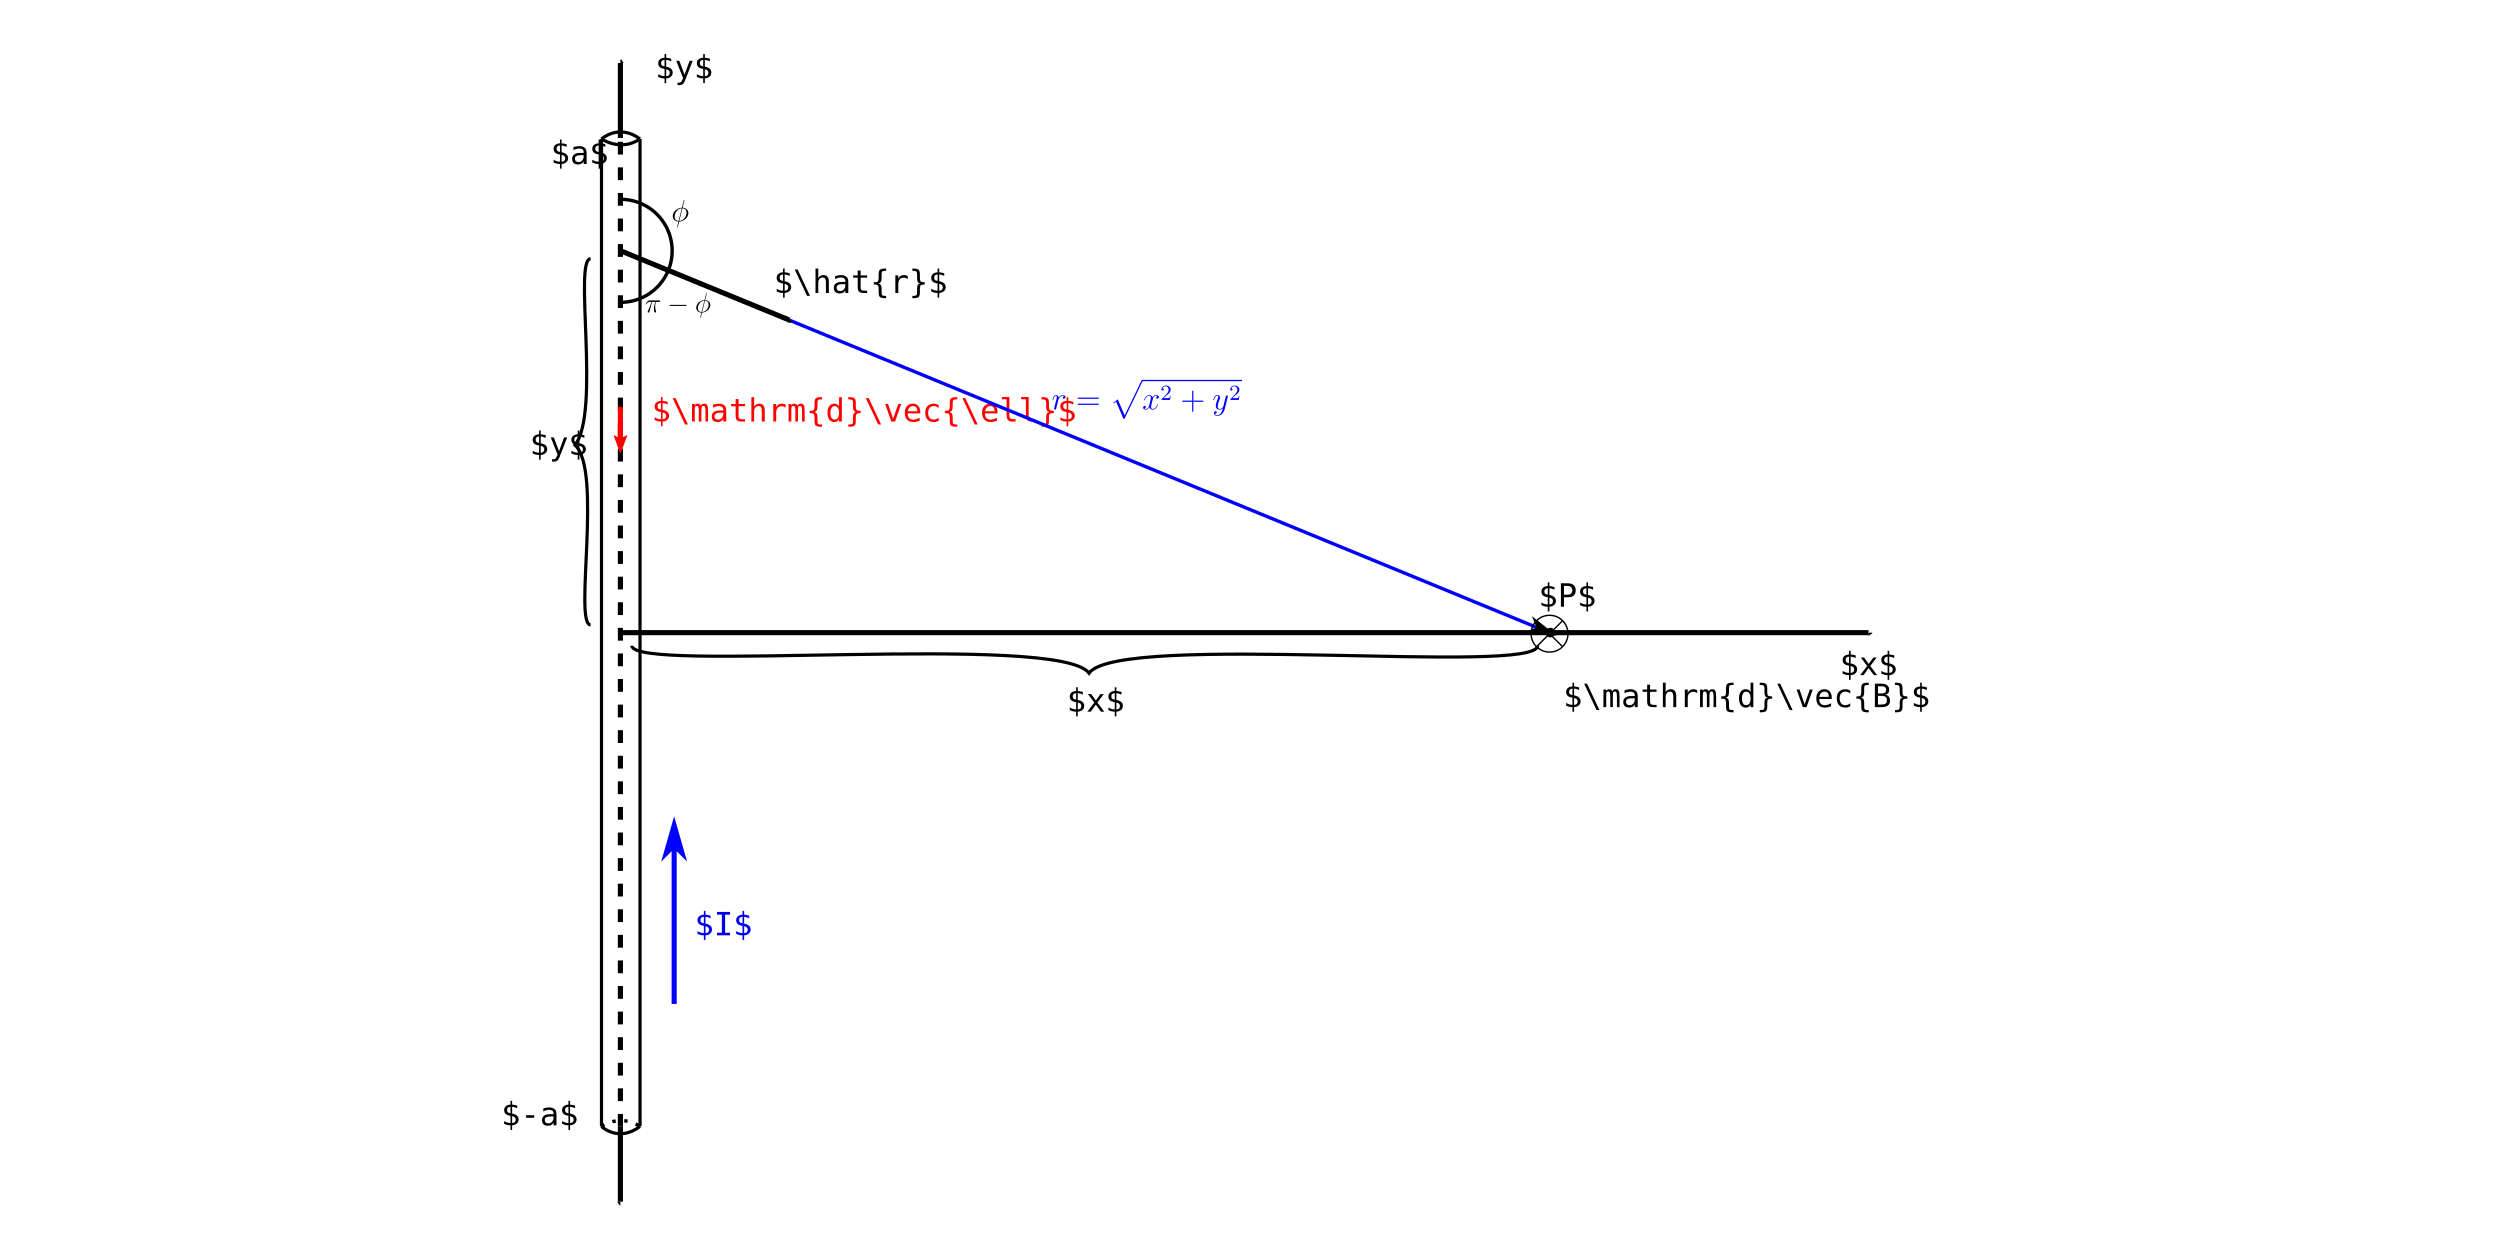
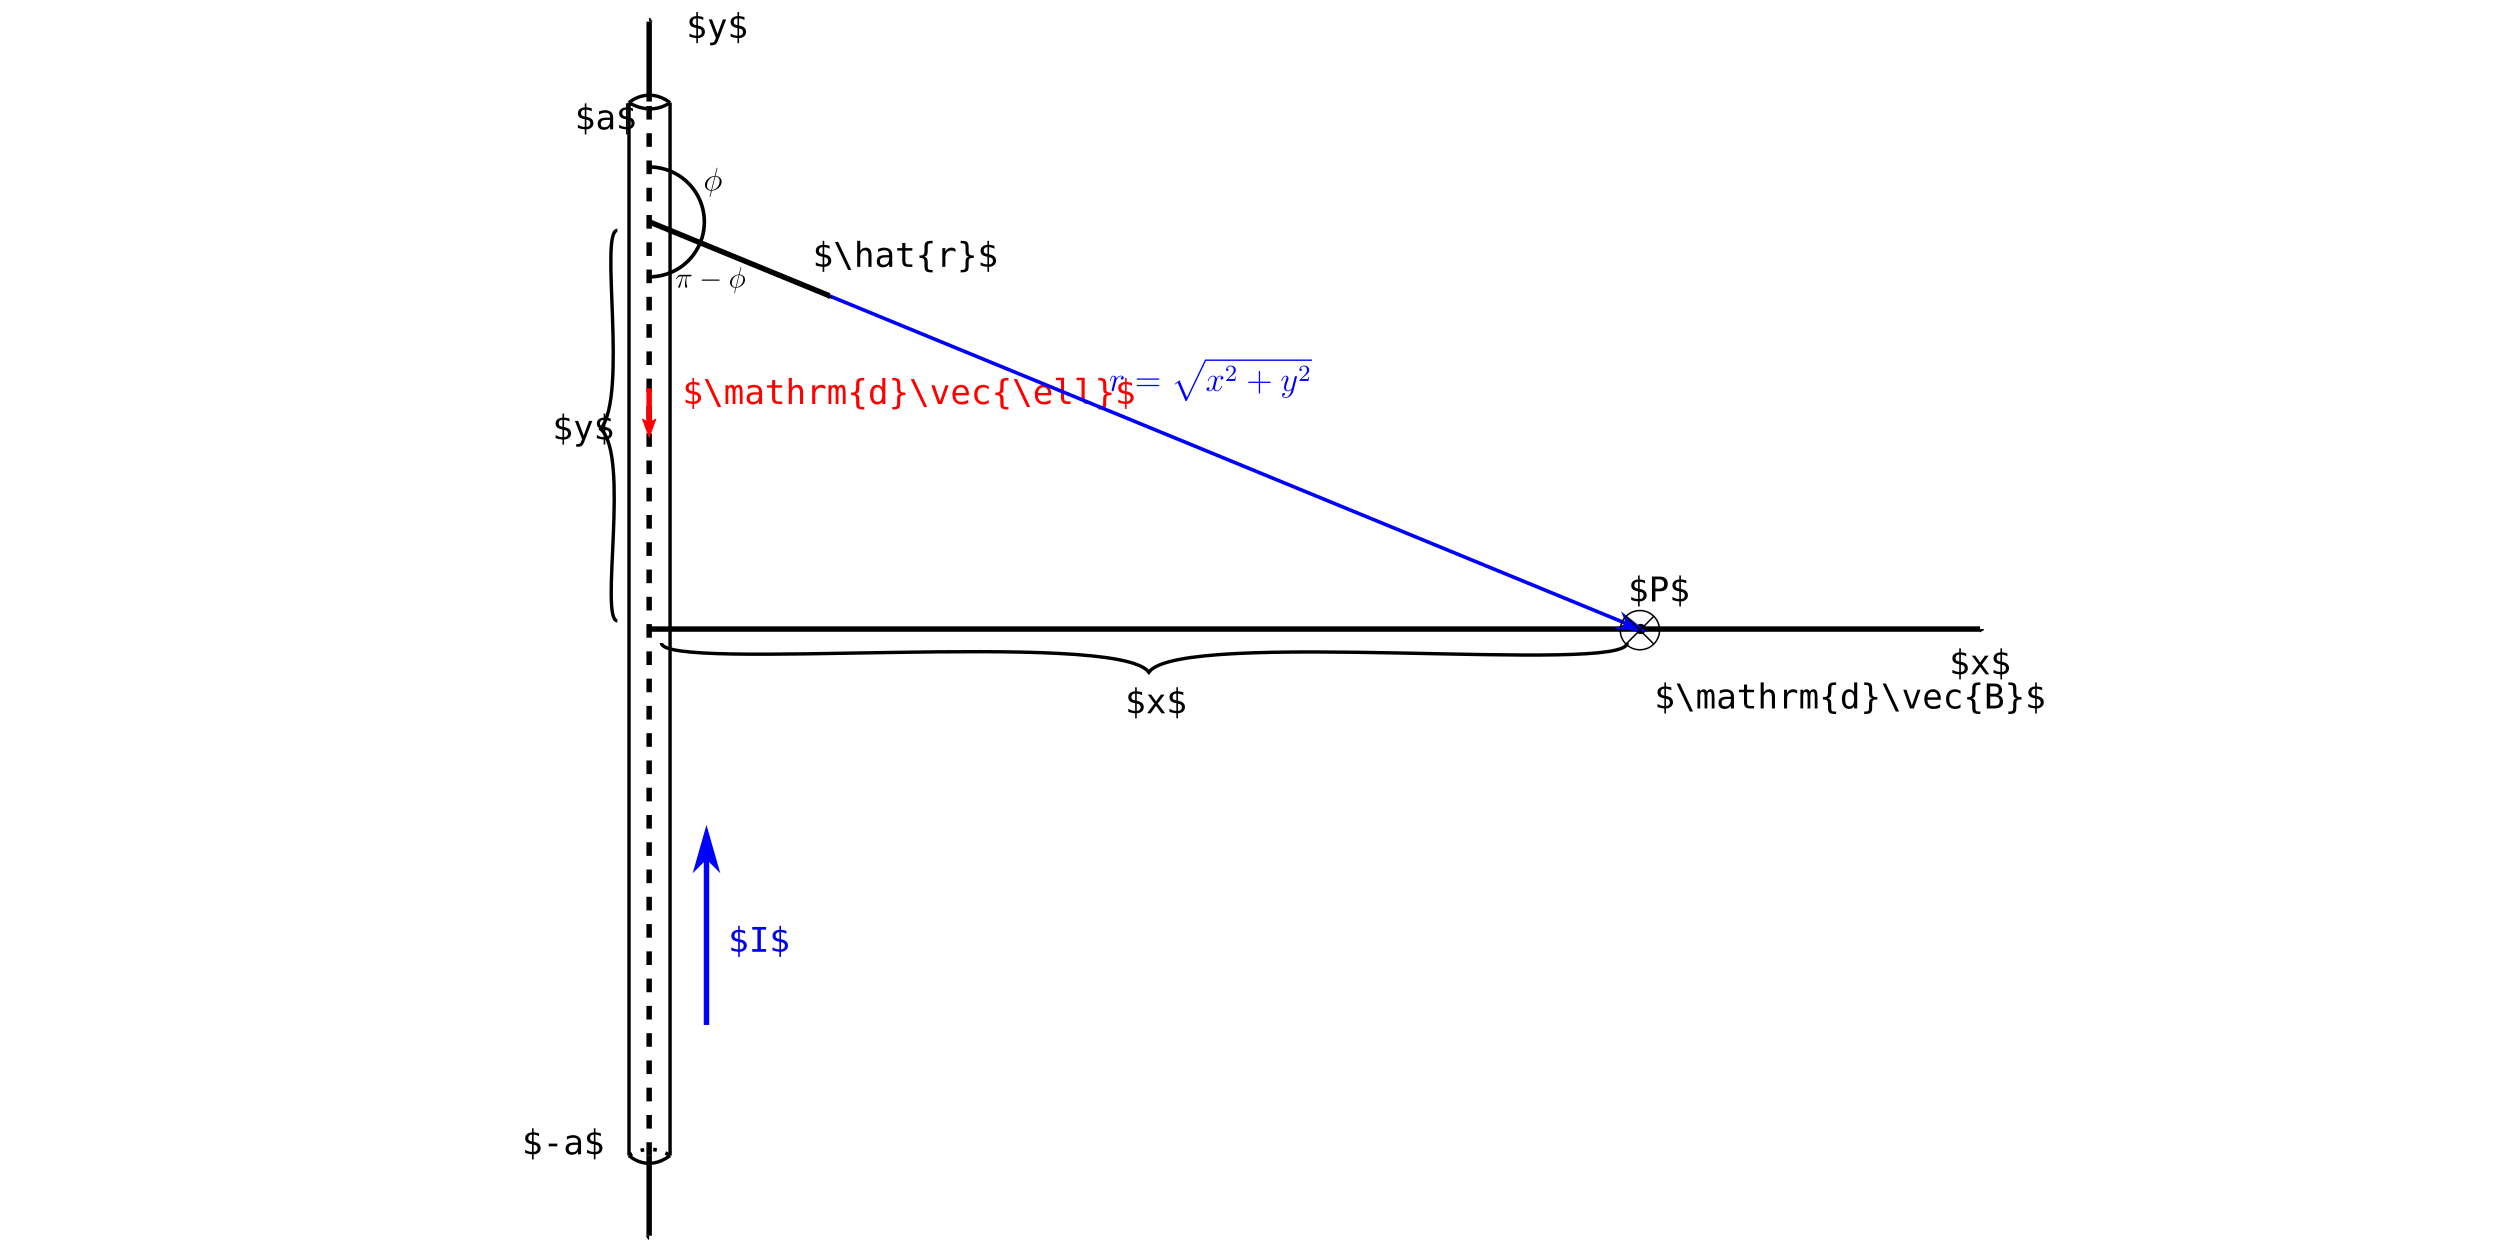
<svg xmlns="http://www.w3.org/2000/svg" xmlns:xlink="http://www.w3.org/1999/xlink" width="240mm" height="120mm" viewBox="0 0 240 120" version="1.1" id="svg8">
  <defs id="defs2">
    <marker style="overflow:visible;" id="Arrow2Send" refX="0.0" refY="0.0" orient="auto">
      <path transform="scale(0.3) rotate(180) translate(-2.3,0)" d="M 8.719,4.034 L -2.207,0.016 L 8.719,-4.002 C 6.973,-1.63 6.983,1.616 8.719,4.034 z " style="fill-rule:evenodd;stroke-width:0.625;stroke-linejoin:round;stroke:#ff0000;stroke-opacity:1;fill:#ff0000;fill-opacity:1" id="path1369" />
    </marker>
    <marker style="overflow:visible;" id="marker1160" refX="0.0" refY="0.0" orient="auto">
      <path transform="scale(0.4) rotate(180) translate(10,0)" style="fill-rule:evenodd;stroke:#000000;stroke-width:1pt;stroke-opacity:1;fill:#000000;fill-opacity:1" d="M 0.0,0.0 L 5.0,-5.0 L -12.5,0.0 L 5.0,5.0 L 0.0,0.0 z " id="path1158" />
    </marker>
    <marker style="overflow:visible;" id="marker1512" refX="0.0" refY="0.0" orient="auto">
      <path transform="scale(0.4) rotate(180) translate(10,0)" style="fill-rule:evenodd;stroke:#0000ff;stroke-width:1pt;stroke-opacity:1;fill:#0000ff;fill-opacity:1" d="M 0.0,0.0 L 5.0,-5.0 L -12.5,0.0 L 5.0,5.0 L 0.0,0.0 z " id="path1510" />
    </marker>
    <marker style="overflow:visible" id="Arrow1Mstart" refX="0.0" refY="0.0" orient="auto">
      <path transform="scale(0.4) translate(10,0)" style="fill-rule:evenodd;stroke:#000000;stroke-width:1pt;stroke-opacity:1;fill:#000000;fill-opacity:1" d="M 0.0,0.0 L 5.0,-5.0 L -12.5,0.0 L 5.0,5.0 L 0.0,0.0 z " id="path857" />
    </marker>
    <marker style="overflow:visible;" id="marker1215" refX="0.0" refY="0.0" orient="auto">
      <path transform="scale(0.4) rotate(180) translate(10,0)" style="fill-rule:evenodd;stroke:#000000;stroke-width:1pt;stroke-opacity:1;fill:#000000;fill-opacity:1" d="M 0.0,0.0 L 5.0,-5.0 L -12.5,0.0 L 5.0,5.0 L 0.0,0.0 z " id="path1213" />
    </marker>
    <marker style="overflow:visible;" id="marker1175" refX="0.0" refY="0.0" orient="auto">
-       <path transform="scale(0.4) rotate(180) translate(10,0)" style="fill-rule:evenodd;stroke:#000000;stroke-width:1pt;stroke-opacity:1;fill:#000000;fill-opacity:1" d="M 0.0,0.0 L 5.0,-5.0 L -12.5,0.0 L 5.0,5.0 L 0.0,0.0 z " id="path1173" />
+       <path transform="scale(0.4) rotate(180) translate(10,0)" style="fill-rule:evenodd;stroke:#0000ff;stroke-width:1pt;stroke-opacity:1;fill:#0000ff;fill-opacity:1" d="M 0.0,0.0 L 5.0,-5.0 L -12.5,0.0 L 5.0,5.0 L 0.0,0.0 z " id="path1173" />
    </marker>
    <marker style="overflow:visible;" id="Arrow1Mend" refX="0.0" refY="0.0" orient="auto">
      <path transform="scale(0.4) rotate(180) translate(10,0)" style="fill-rule:evenodd;stroke:#000000;stroke-width:1pt;stroke-opacity:1;fill:#000000;fill-opacity:1" d="M 0.0,0.0 L 5.0,-5.0 L -12.5,0.0 L 5.0,5.0 L 0.0,0.0 z " id="path860" />
    </marker>
    <marker id="marker-arrow-1.5923999999999998" orient="auto-start-reverse" refY="0" refX="0" markerHeight="1.690" markerWidth="0.911">
      <g transform="scale(1.073399)" id="g1463">
        <path d="M -1.554,2.072 C -1.425,1.295 0,0.13 0.389,0 0,-0.13 -1.425,-1.295 -1.554,-2.072" style="fill:none;stroke:#000000;stroke-width:0.6;stroke-linecap:round;stroke-linejoin:round;stroke-miterlimit:10;stroke-dasharray:none;stroke-opacity:1" id="path1461" />
      </g>
    </marker>
    <marker id="marker-arrow-1.0616" orient="auto-start-reverse" refY="0" refX="0" markerHeight="1.690" markerWidth="0.911">
      <g transform="scale(1.343431)" id="g1529">
        <path d="M -1.554,2.072 C -1.425,1.295 0,0.13 0.389,0 0,-0.13 -1.425,-1.295 -1.554,-2.072" style="fill:none;stroke:#000000;stroke-width:0.6;stroke-linecap:round;stroke-linejoin:round;stroke-miterlimit:10;stroke-dasharray:none;stroke-opacity:1" id="path1527" />
      </g>
    </marker>
    <marker id="marker-arrow-1.0616-6" orient="auto-start-reverse" refY="0" refX="0" markerHeight="1.69" markerWidth="0.911">
      <g transform="scale(1.343431)" id="g1529-7">
        <path d="M -1.554,2.072 C -1.425,1.295 0,0.13 0.389,0 0,-0.13 -1.425,-1.295 -1.554,-2.072" style="fill:none;stroke:#000000;stroke-width:0.6;stroke-linecap:round;stroke-linejoin:round;stroke-miterlimit:10;stroke-dasharray:none;stroke-opacity:1" id="path1527-5" />
      </g>
    </marker>
    <marker id="marker-arrow-1.5923999999999998-5" orient="auto-start-reverse" refY="0" refX="0" markerHeight="1.690" markerWidth="0.911">
      <g transform="scale(1.073399)" id="g1725">
        <path d="M -1.554,2.072 C -1.425,1.295 0,0.13 0.389,0 0,-0.13 -1.425,-1.295 -1.554,-2.072" style="fill:none;stroke:#000000;stroke-width:0.6;stroke-linecap:round;stroke-linejoin:round;stroke-miterlimit:10;stroke-dasharray:none;stroke-opacity:1" id="path1723" />
      </g>
    </marker>
    <marker id="marker-arrow-1.5923999999999998-6" orient="auto-start-reverse" refY="0" refX="0" markerHeight="1.690" markerWidth="0.911">
      <g transform="scale(1.073399)" id="g1806">
        <path d="M -1.554,2.072 C -1.425,1.295 0,0.13 0.389,0 0,-0.13 -1.425,-1.295 -1.554,-2.072" style="fill:none;stroke:#000000;stroke-width:0.6;stroke-linecap:round;stroke-linejoin:round;stroke-miterlimit:10;stroke-dasharray:none;stroke-opacity:1" id="path1804" />
      </g>
    </marker>
    <marker id="marker-arrow-1.5923999999999998-2" orient="auto-start-reverse" refY="0" refX="0" markerHeight="1.690" markerWidth="0.911">
      <g transform="scale(1.073399)" id="g1902">
        <path d="M -1.554,2.072 C -1.425,1.295 0,0.13 0.389,0 0,-0.13 -1.425,-1.295 -1.554,-2.072" style="fill:none;stroke:#000000;stroke-width:0.6;stroke-linecap:round;stroke-linejoin:round;stroke-miterlimit:10;stroke-dasharray:none;stroke-opacity:1" id="path1900" />
      </g>
    </marker>
    <marker id="marker-arrow-1.0616-9" orient="auto-start-reverse" refY="0" refX="0" markerHeight="1.690" markerWidth="0.911">
      <g transform="scale(1.343431)" id="g2125">
        <path d="M -1.554,2.072 C -1.425,1.295 0,0.13 0.389,0 0,-0.13 -1.425,-1.295 -1.554,-2.072" style="fill:none;stroke:#000000;stroke-width:0.6;stroke-linecap:round;stroke-linejoin:round;stroke-miterlimit:10;stroke-dasharray:none;stroke-opacity:1" id="path2123" />
      </g>
    </marker>
    <marker id="marker-arrow-1.5923999999999998-1" orient="auto-start-reverse" refY="0" refX="0" markerHeight="1.690" markerWidth="0.911">
      <g transform="scale(1.073399)" id="g2255">
        <path d="M -1.554,2.072 C -1.425,1.295 0,0.13 0.389,0 0,-0.13 -1.425,-1.295 -1.554,-2.072" style="fill:none;stroke:#000000;stroke-width:0.6;stroke-linecap:round;stroke-linejoin:round;stroke-miterlimit:10;stroke-dasharray:none;stroke-opacity:1" id="path2253" />
      </g>
    </marker>
    <marker id="marker-arrow-1.5923999999999998-27" orient="auto-start-reverse" refY="0" refX="0" markerHeight="1.690" markerWidth="0.911">
      <g transform="scale(1.073399)" id="g2380">
        <path d="M -1.554,2.072 C -1.425,1.295 0,0.13 0.389,0 0,-0.13 -1.425,-1.295 -1.554,-2.072" style="fill:none;stroke:#000000;stroke-width:0.6;stroke-linecap:round;stroke-linejoin:round;stroke-miterlimit:10;stroke-dasharray:none;stroke-opacity:1" id="path2378" />
      </g>
    </marker>
    <marker id="marker-arrow-0.5308" orient="auto-start-reverse" refY="0" refX="0" markerHeight="1.690" markerWidth="0.911">
      <g transform="scale(2.153529)" id="g2524">
        <path d="M -1.554,2.072 C -1.425,1.295 0,0.13 0.389,0 0,-0.13 -1.425,-1.295 -1.554,-2.072" style="fill:none;stroke:#000000;stroke-width:0.6;stroke-linecap:round;stroke-linejoin:round;stroke-miterlimit:10;stroke-dasharray:none;stroke-opacity:1" id="path2522" />
      </g>
    </marker>
    <marker id="marker-arrow-1.5923999999999998-0" orient="auto-start-reverse" refY="0" refX="0" markerHeight="1.690" markerWidth="0.911">
      <g transform="scale(1.073399)" id="g2653">
        <path d="M -1.554,2.072 C -1.425,1.295 0,0.13 0.389,0 0,-0.13 -1.425,-1.295 -1.554,-2.072" style="fill:none;stroke:#000000;stroke-width:0.6;stroke-linecap:round;stroke-linejoin:round;stroke-miterlimit:10;stroke-dasharray:none;stroke-opacity:1" id="path2651" />
      </g>
    </marker>
    <marker id="marker-arrow-1.0616-93" orient="auto-start-reverse" refY="0" refX="0" markerHeight="1.690" markerWidth="0.911">
      <g transform="scale(1.343431)" id="g2791">
        <path d="M -1.554,2.072 C -1.425,1.295 0,0.13 0.389,0 0,-0.13 -1.425,-1.295 -1.554,-2.072" style="fill:none;stroke:#000000;stroke-width:0.6;stroke-linecap:round;stroke-linejoin:round;stroke-miterlimit:10;stroke-dasharray:none;stroke-opacity:1" id="path2789" />
      </g>
    </marker>
    <marker id="marker-arrow-1.0616-60" orient="auto-start-reverse" refY="0" refX="0" markerHeight="1.69" markerWidth="0.911">
      <g transform="scale(1.343431)" id="g1529-6">
        <path d="M -1.554,2.072 C -1.425,1.295 0,0.13 0.389,0 0,-0.13 -1.425,-1.295 -1.554,-2.072" style="fill:none;stroke:#000000;stroke-width:0.6;stroke-linecap:round;stroke-linejoin:round;stroke-miterlimit:10;stroke-dasharray:none;stroke-opacity:1" id="path1527-2" />
      </g>
    </marker>
    <g id="g1067">
      <symbol overflow="visible" id="glyph0-0">
        <path style="stroke:none;" d="" id="path1052" />
      </symbol>
      <symbol overflow="visible" id="glyph0-1">
        <path style="stroke:none;" d="M 3.094 -4.5 L 4.453 -4.5 C 4.125 -3.172 3.922 -2.297 3.922 -1.344 C 3.922 -1.172 3.922 0.125 4.406 0.125 C 4.656 0.125 4.875 -0.109 4.875 -0.312 C 4.875 -0.375 4.875 -0.391 4.797 -0.578 C 4.469 -1.406 4.469 -2.422 4.469 -2.516 C 4.469 -2.578 4.469 -3.438 4.719 -4.5 L 6.062 -4.5 C 6.219 -4.5 6.609 -4.5 6.609 -4.891 C 6.609 -5.156 6.391 -5.156 6.172 -5.156 L 2.234 -5.156 C 1.953 -5.156 1.547 -5.156 1 -4.562 C 0.688 -4.219 0.312 -3.578 0.312 -3.516 C 0.312 -3.438 0.375 -3.422 0.438 -3.422 C 0.531 -3.422 0.531 -3.453 0.594 -3.531 C 1.219 -4.5 1.844 -4.5 2.141 -4.5 L 2.828 -4.5 C 2.562 -3.609 2.266 -2.562 1.281 -0.484 C 1.188 -0.281 1.188 -0.266 1.188 -0.188 C 1.188 0.062 1.406 0.125 1.5 0.125 C 1.859 0.125 1.953 -0.188 2.094 -0.688 C 2.281 -1.297 2.281 -1.328 2.406 -1.812 Z M 3.094 -4.5 " id="path1055" />
      </symbol>
      <symbol overflow="visible" id="glyph0-2">
        <path style="stroke:none;" d="M 5.141 -8.188 C 5.141 -8.297 5.062 -8.297 5.016 -8.297 C 4.906 -8.297 4.906 -8.266 4.859 -8.062 L 4.203 -5.5 C 4.172 -5.344 4.156 -5.328 4.141 -5.312 C 4.141 -5.297 4.047 -5.281 4.031 -5.281 C 2.062 -5.109 0.562 -3.5 0.562 -2.016 C 0.562 -0.719 1.547 0.078 2.797 0.141 C 2.703 0.516 2.625 0.891 2.516 1.266 C 2.359 1.906 2.266 2.297 2.266 2.344 C 2.266 2.359 2.266 2.438 2.375 2.438 C 2.422 2.438 2.469 2.438 2.484 2.391 C 2.516 2.359 2.578 2.078 2.625 1.922 L 3.078 0.141 C 5.109 0.031 6.672 -1.641 6.672 -3.141 C 6.672 -4.344 5.766 -5.219 4.438 -5.297 Z M 4.359 -5.062 C 5.156 -5.016 5.938 -4.562 5.938 -3.391 C 5.938 -2.047 5 -0.25 3.125 -0.109 Z M 2.859 -0.094 C 2.266 -0.125 1.297 -0.438 1.297 -1.75 C 1.297 -3.266 2.375 -4.938 4.094 -5.047 Z M 2.859 -0.094 " id="path1058" />
      </symbol>
      <symbol overflow="visible" id="glyph1-0">
        <path style="stroke:none;" d="" id="path1061" />
      </symbol>
      <symbol overflow="visible" id="glyph1-1">
        <path style="stroke:none;" d="M 7.875 -2.75 C 8.078 -2.75 8.297 -2.75 8.297 -2.984 C 8.297 -3.234 8.078 -3.234 7.875 -3.234 L 1.406 -3.234 C 1.203 -3.234 0.984 -3.234 0.984 -2.984 C 0.984 -2.75 1.203 -2.75 1.406 -2.75 Z M 7.875 -2.75 " id="path1064" />
      </symbol>
    </g>
    <g id="g1120">
      <symbol overflow="visible" id="glyph0-0-3">
        <path style="stroke:none;" d="" id="path1114" />
      </symbol>
      <symbol overflow="visible" id="glyph0-1-6">
        <path style="stroke:none;" d="M 5.141 -8.188 C 5.141 -8.297 5.062 -8.297 5.016 -8.297 C 4.906 -8.297 4.906 -8.266 4.859 -8.062 L 4.203 -5.5 C 4.172 -5.344 4.156 -5.328 4.141 -5.312 C 4.141 -5.297 4.047 -5.281 4.031 -5.281 C 2.062 -5.109 0.562 -3.5 0.562 -2.016 C 0.562 -0.719 1.547 0.078 2.797 0.141 C 2.703 0.516 2.625 0.891 2.516 1.266 C 2.359 1.906 2.266 2.297 2.266 2.344 C 2.266 2.359 2.266 2.438 2.375 2.438 C 2.422 2.438 2.469 2.438 2.484 2.391 C 2.516 2.359 2.578 2.078 2.625 1.922 L 3.078 0.141 C 5.109 0.031 6.672 -1.641 6.672 -3.141 C 6.672 -4.344 5.766 -5.219 4.438 -5.297 Z M 4.359 -5.062 C 5.156 -5.016 5.938 -4.562 5.938 -3.391 C 5.938 -2.047 5 -0.25 3.125 -0.109 Z M 2.859 -0.094 C 2.266 -0.125 1.297 -0.438 1.297 -1.75 C 1.297 -3.266 2.375 -4.938 4.094 -5.047 Z M 2.859 -0.094 " id="path1117" />
      </symbol>
    </g>
    <g id="g1234">
      <symbol overflow="visible" id="glyph0-0-7">
        <path style="stroke:none;" d="" id="path1201" />
      </symbol>
      <symbol overflow="visible" id="glyph0-1-5">
        <path style="stroke:none;" d="M 4.656 -4.891 C 4.281 -4.812 4.094 -4.547 4.094 -4.297 C 4.094 -4 4.312 -3.906 4.484 -3.906 C 4.812 -3.906 5.094 -4.203 5.094 -4.547 C 5.094 -4.938 4.719 -5.266 4.125 -5.266 C 3.641 -5.266 3.094 -5.062 2.594 -4.328 C 2.516 -4.953 2.031 -5.266 1.547 -5.266 C 1.094 -5.266 0.844 -4.906 0.703 -4.656 C 0.5 -4.219 0.328 -3.5 0.328 -3.438 C 0.328 -3.391 0.375 -3.328 0.453 -3.328 C 0.547 -3.328 0.562 -3.344 0.641 -3.625 C 0.812 -4.344 1.047 -5.031 1.516 -5.031 C 1.812 -5.031 1.891 -4.828 1.891 -4.484 C 1.891 -4.219 1.766 -3.75 1.688 -3.375 L 1.344 -2.094 C 1.297 -1.859 1.172 -1.328 1.109 -1.109 C 1.031 -0.797 0.891 -0.234 0.891 -0.172 C 0.891 -0.016 1.031 0.125 1.203 0.125 C 1.344 0.125 1.562 0.031 1.641 -0.203 C 1.672 -0.297 2.109 -2.109 2.188 -2.375 C 2.25 -2.641 2.312 -2.891 2.375 -3.156 C 2.422 -3.328 2.469 -3.516 2.516 -3.672 C 2.547 -3.781 2.875 -4.359 3.172 -4.625 C 3.312 -4.75 3.625 -5.031 4.109 -5.031 C 4.297 -5.031 4.5 -5 4.656 -4.891 Z M 4.656 -4.891 " id="path1204" />
      </symbol>
      <symbol overflow="visible" id="glyph0-2-3">
        <path style="stroke:none;" d="M 5.672 -4.875 C 5.281 -4.812 5.141 -4.516 5.141 -4.297 C 5.141 -4 5.359 -3.906 5.531 -3.906 C 5.891 -3.906 6.141 -4.219 6.141 -4.547 C 6.141 -5.047 5.562 -5.266 5.062 -5.266 C 4.344 -5.266 3.938 -4.547 3.828 -4.328 C 3.547 -5.219 2.812 -5.266 2.594 -5.266 C 1.375 -5.266 0.734 -3.703 0.734 -3.438 C 0.734 -3.391 0.781 -3.328 0.859 -3.328 C 0.953 -3.328 0.984 -3.406 1 -3.453 C 1.406 -4.781 2.219 -5.031 2.562 -5.031 C 3.094 -5.031 3.203 -4.531 3.203 -4.25 C 3.203 -3.984 3.125 -3.703 2.984 -3.125 L 2.578 -1.5 C 2.406 -0.781 2.062 -0.125 1.422 -0.125 C 1.359 -0.125 1.062 -0.125 0.812 -0.281 C 1.25 -0.359 1.344 -0.719 1.344 -0.859 C 1.344 -1.094 1.156 -1.25 0.938 -1.25 C 0.641 -1.25 0.328 -0.984 0.328 -0.609 C 0.328 -0.109 0.891 0.125 1.406 0.125 C 1.984 0.125 2.391 -0.328 2.641 -0.828 C 2.828 -0.125 3.438 0.125 3.875 0.125 C 5.094 0.125 5.734 -1.453 5.734 -1.703 C 5.734 -1.766 5.688 -1.812 5.625 -1.812 C 5.516 -1.812 5.5 -1.75 5.469 -1.656 C 5.141 -0.609 4.453 -0.125 3.906 -0.125 C 3.484 -0.125 3.266 -0.438 3.266 -0.922 C 3.266 -1.188 3.312 -1.375 3.5 -2.156 L 3.922 -3.797 C 4.094 -4.5 4.5 -5.031 5.062 -5.031 C 5.078 -5.031 5.422 -5.031 5.672 -4.875 Z M 5.672 -4.875 " id="path1207" />
      </symbol>
      <symbol overflow="visible" id="glyph0-3">
        <path style="stroke:none;" d="M 3.141 1.344 C 2.828 1.797 2.359 2.203 1.766 2.203 C 1.625 2.203 1.047 2.172 0.875 1.625 C 0.906 1.641 0.969 1.641 0.984 1.641 C 1.344 1.641 1.594 1.328 1.594 1.047 C 1.594 0.781 1.359 0.688 1.188 0.688 C 0.984 0.688 0.578 0.828 0.578 1.406 C 0.578 2.016 1.094 2.438 1.766 2.438 C 2.969 2.438 4.172 1.344 4.5 0.016 L 5.672 -4.656 C 5.688 -4.703 5.719 -4.781 5.719 -4.859 C 5.719 -5.031 5.562 -5.156 5.391 -5.156 C 5.281 -5.156 5.031 -5.109 4.938 -4.75 L 4.047 -1.234 C 4 -1.016 4 -0.984 3.891 -0.859 C 3.656 -0.531 3.266 -0.125 2.688 -0.125 C 2.016 -0.125 1.953 -0.781 1.953 -1.094 C 1.953 -1.781 2.281 -2.703 2.609 -3.562 C 2.734 -3.906 2.812 -4.078 2.812 -4.312 C 2.812 -4.812 2.453 -5.266 1.859 -5.266 C 0.766 -5.266 0.328 -3.531 0.328 -3.438 C 0.328 -3.391 0.375 -3.328 0.453 -3.328 C 0.562 -3.328 0.578 -3.375 0.625 -3.547 C 0.906 -4.547 1.359 -5.031 1.828 -5.031 C 1.938 -5.031 2.141 -5.031 2.141 -4.641 C 2.141 -4.328 2.016 -3.984 1.828 -3.531 C 1.25 -1.953 1.25 -1.562 1.25 -1.281 C 1.25 -0.141 2.062 0.125 2.656 0.125 C 3 0.125 3.438 0.016 3.844 -0.438 L 3.859 -0.422 C 3.688 0.281 3.562 0.75 3.141 1.344 Z M 3.141 1.344 " id="path1210" />
      </symbol>
      <symbol overflow="visible" id="glyph1-0-5">
        <path style="stroke:none;" d="" id="path1213-6" />
      </symbol>
      <symbol overflow="visible" id="glyph1-1-2">
        <path style="stroke:none;" d="M 8.062 -3.875 C 8.234 -3.875 8.453 -3.875 8.453 -4.094 C 8.453 -4.312 8.25 -4.312 8.062 -4.312 L 1.031 -4.312 C 0.859 -4.312 0.641 -4.312 0.641 -4.094 C 0.641 -3.875 0.844 -3.875 1.031 -3.875 Z M 8.062 -1.656 C 8.234 -1.656 8.453 -1.656 8.453 -1.859 C 8.453 -2.094 8.25 -2.094 8.062 -2.094 L 1.031 -2.094 C 0.859 -2.094 0.641 -2.094 0.641 -1.875 C 0.641 -1.656 0.844 -1.656 1.031 -1.656 Z M 8.062 -1.656 " id="path1216" />
      </symbol>
      <symbol overflow="visible" id="glyph1-2">
        <path style="stroke:none;" d="M 4.766 -2.766 L 8.062 -2.766 C 8.234 -2.766 8.453 -2.766 8.453 -2.969 C 8.453 -3.203 8.25 -3.203 8.062 -3.203 L 4.766 -3.203 L 4.766 -6.5 C 4.766 -6.672 4.766 -6.891 4.547 -6.891 C 4.328 -6.891 4.328 -6.688 4.328 -6.5 L 4.328 -3.203 L 1.031 -3.203 C 0.859 -3.203 0.641 -3.203 0.641 -2.984 C 0.641 -2.766 0.844 -2.766 1.031 -2.766 L 4.328 -2.766 L 4.328 0.531 C 4.328 0.703 4.328 0.922 4.547 0.922 C 4.766 0.922 4.766 0.719 4.766 0.531 Z M 4.766 -2.766 " id="path1219" />
      </symbol>
      <symbol overflow="visible" id="glyph2-0">
        <path style="stroke:none;" d="" id="path1222" />
      </symbol>
      <symbol overflow="visible" id="glyph2-1">
        <path style="stroke:none;" d="M 5.062 13.859 C 5.438 13.859 5.453 13.859 5.562 13.625 L 12.109 -0.031 C 12.188 -0.172 12.188 -0.203 12.188 -0.234 C 12.188 -0.375 12.094 -0.484 11.953 -0.484 C 11.797 -0.484 11.75 -0.375 11.688 -0.234 L 5.516 12.625 L 2.969 6.688 L 1.312 7.969 L 1.5 8.156 L 2.344 7.516 Z M 5.062 13.859 " id="path1225" />
      </symbol>
      <symbol overflow="visible" id="glyph3-0">
        <path style="stroke:none;" d="" id="path1228" />
      </symbol>
      <symbol overflow="visible" id="glyph3-1">
        <path style="stroke:none;" d="M 2.25 -1.625 C 2.375 -1.75 2.703 -2.016 2.844 -2.125 C 3.328 -2.578 3.797 -3.016 3.797 -3.734 C 3.797 -4.688 3 -5.297 2.016 -5.297 C 1.047 -5.297 0.422 -4.578 0.422 -3.859 C 0.422 -3.469 0.734 -3.422 0.844 -3.422 C 1.016 -3.422 1.266 -3.531 1.266 -3.844 C 1.266 -4.25 0.859 -4.25 0.766 -4.25 C 1 -4.844 1.531 -5.031 1.922 -5.031 C 2.656 -5.031 3.047 -4.406 3.047 -3.734 C 3.047 -2.906 2.469 -2.297 1.516 -1.344 L 0.516 -0.297 C 0.422 -0.219 0.422 -0.203 0.422 0 L 3.562 0 L 3.797 -1.422 L 3.547 -1.422 C 3.531 -1.266 3.469 -0.875 3.375 -0.719 C 3.328 -0.656 2.719 -0.656 2.594 -0.656 L 1.172 -0.656 Z M 2.25 -1.625 " id="path1231" />
      </symbol>
    </g>
    <marker id="marker-arrow-1.5923999999999998-9" orient="auto-start-reverse" refY="0" refX="0" markerHeight="1.690" markerWidth="0.911">
      <g transform="scale(1.073399)" id="g1341">
        <path d="M -1.554,2.072 C -1.425,1.295 0,0.13 0.389,0 0,-0.13 -1.425,-1.295 -1.554,-2.072" style="fill:none;stroke:#000000;stroke-width:0.6;stroke-linecap:round;stroke-linejoin:round;stroke-miterlimit:10;stroke-dasharray:none;stroke-opacity:1" id="path1339" />
      </g>
    </marker>
    <g id="g1730">
      <symbol overflow="visible" id="glyph0-0-1">
        <path style="stroke:none;" d="" id="path1724" />
      </symbol>
      <symbol overflow="visible" id="glyph0-1-2">
        <path style="stroke:none;" d="M 8.625 -2.984 C 8.625 -5.188 6.844 -6.969 4.656 -6.969 C 2.422 -6.969 0.656 -5.156 0.656 -2.984 C 0.656 -0.781 2.453 0.984 4.641 0.984 C 6.859 0.984 8.625 -0.812 8.625 -2.984 Z M 2.266 -5.562 C 2.25 -5.578 2.156 -5.672 2.156 -5.688 C 2.156 -5.734 3.125 -6.672 4.641 -6.672 C 5.062 -6.672 6.156 -6.609 7.141 -5.688 L 4.656 -3.188 Z M 1.922 -0.484 C 1.188 -1.297 0.953 -2.219 0.953 -2.984 C 0.953 -3.906 1.297 -4.781 1.922 -5.484 L 4.422 -2.984 Z M 7.344 -5.484 C 7.922 -4.875 8.328 -3.969 8.328 -2.984 C 8.328 -2.062 7.984 -1.188 7.359 -0.484 L 4.859 -2.984 Z M 7.016 -0.422 C 7.047 -0.391 7.125 -0.312 7.125 -0.281 C 7.125 -0.234 6.156 0.688 4.656 0.688 C 4.234 0.688 3.125 0.641 2.156 -0.281 L 4.641 -2.781 Z M 7.016 -0.422 " id="path1727" />
      </symbol>
    </g>
  </defs>
  <g id="layer1" transform="translate(0,-177)">
-     <path style="fill:none;fill-opacity:1;stroke:#000000;stroke-width:0.491;stroke-linecap:butt;stroke-linejoin:miter;stroke-miterlimit:4;stroke-dasharray:none;stroke-opacity:1;marker-start:none;marker-end:url(#marker-arrow-1.5923999999999998)" d="M 59.694,237.735 H 179.379" id="path18" />
-     <text style="font-size:3.08px;font-family:monospace;-inkscape-font-specification:'monospace, Normal';fill:#000000;fill-opacity:1;stroke:none;stroke-width:0.308" xml:space="preserve" id="text1329" y="285.028" x="48.119">
-       <tspan id="tspan1327" x="48.119" y="285.028" style="stroke-width:0.308">$-a$</tspan>
-     </text>
-     <path style="fill:none;stroke:#000000;stroke-width:0.308px;stroke-linecap:butt;stroke-linejoin:miter;stroke-opacity:1" d="m 57.744,190.341 v 94.796" id="path1345" />
-     <path style="fill:none;stroke:#000000;stroke-width:0.308px;stroke-linecap:butt;stroke-linejoin:miter;stroke-opacity:1" d="m 61.441,190.341 v 94.796" id="path1345-3" />
-     <path style="fill:none;stroke:#000000;stroke-width:0.308px;stroke-linecap:butt;stroke-linejoin:miter;stroke-opacity:1" d="m 57.744,285.137 c 0,0 1.609,1.577 3.697,0" id="path1391" />
-     <path style="fill:none;fill-opacity:1;stroke:#000000;stroke-width:0.327;stroke-linecap:butt;stroke-linejoin:miter;stroke-dasharray:0.327, 0.818;stroke-opacity:1;marker-start:none;marker-end:none" d="m 57.744,285.137 c 0,0 1.745,-1.267 3.697,0" id="path1393" />
-     <path style="fill:none;stroke:#000000;stroke-width:0.308px;stroke-linecap:butt;stroke-linejoin:miter;stroke-opacity:1" d="m 57.744,190.341 c 0,0 1.842,1.256 3.697,0" id="path1411" />
-     <path style="fill:none;stroke:#000000;stroke-width:0.308px;stroke-linecap:butt;stroke-linejoin:miter;stroke-opacity:1" d="m 57.744,190.341 c 0,0 1.671,-1.515 3.697,0" id="path1415" />
-     <path style="fill:none;fill-opacity:1;stroke:#000000;stroke-width:0.491;stroke-linecap:butt;stroke-linejoin:miter;stroke-dasharray:1.228,1.228;stroke-opacity:1;marker-start:none;marker-end:none;stroke-miterlimit:4;stroke-dashoffset:0" d="M 59.558,285.166 V 190.244" id="path1515" />
-     <path style="fill:none;fill-opacity:1;stroke:#000000;stroke-width:0.491;stroke-linecap:butt;stroke-linejoin:miter;stroke-dasharray:none;stroke-opacity:1;marker-start:none;marker-end:url(#marker-arrow-1.5923999999999998)" d="m 59.558,190.244 v -7.193" id="path1525" />
-     <path style="fill:none;fill-opacity:1;stroke:#000000;stroke-width:0.491;stroke-linecap:butt;stroke-linejoin:miter;stroke-dasharray:none;stroke-opacity:1;marker-start:none;marker-end:url(#marker-arrow-1.5923999999999998)" d="m 59.558,285.166 v 7.193" id="path1525-3" />
-     <text style="font-size:3.08px;font-family:monospace;-inkscape-font-specification:'monospace, Normal';fill:#000000;fill-opacity:1;stroke:none;stroke-width:0.308" xml:space="preserve" id="text1697" y="241.813" x="176.614">
-       <tspan id="tspan1695" x="176.614" y="241.813" style="stroke-width:0.308">$x$</tspan>
-     </text>
-     <text style="font-size:3.08px;font-family:monospace;-inkscape-font-specification:'monospace, Normal';fill:#000000;fill-opacity:1;stroke:none;stroke-width:0.308" xml:space="preserve" id="text2001" y="184.528" x="62.908">
-       <tspan id="tspan1999" x="62.908" y="184.528" style="stroke-width:0.308">$y$</tspan>
-     </text>
-     <text style="font-size:3.08px;font-family:monospace;-inkscape-font-specification:'monospace, Normal';fill:#000000;fill-opacity:1;stroke:none;stroke-width:0.308" xml:space="preserve" id="text2093" y="192.743" x="52.868">
-       <tspan id="tspan2091" x="52.868" y="192.743" style="stroke-width:0.308">$a$</tspan>
-     </text>
-     <text style="font-size:3.08px;font-family:monospace;-inkscape-font-specification:'monospace, Normal';fill:#ff0000;fill-opacity:1;stroke:none;stroke-width:0.308" xml:space="preserve" id="text2107" y="217.469" x="62.563">
-       <tspan id="tspan2105" x="62.563" y="217.469" style="fill:#ff0000;fill-opacity:1;stroke-width:0.308">$\mathrm{d}\vec{\ell}$</tspan>
-     </text>
-     <circle id="path2119" style="fill:#000000;stroke:none;stroke-width:0.308" cx="148.832" cy="237.73" r="0.462" />
-     <path style="fill:none;fill-opacity:1;stroke:#0000ff;stroke-width:0.327;stroke-linecap:butt;stroke-linejoin:miter;stroke-miterlimit:4;stroke-dasharray:none;stroke-opacity:1;marker-start:none;marker-end:url(#marker1175)" d="m 59.583,201.079 89.252,36.693" id="path2121" />
-     <path style="fill:none;fill-opacity:1;stroke:#000000;stroke-width:0.491;stroke-linecap:butt;stroke-linejoin:miter;stroke-dasharray:none;stroke-opacity:1;marker-start:none;marker-end:url(#marker-arrow-1.5923999999999998)" d="m 59.583,201.079 16.183,6.642" id="path2251" />
-     <text style="font-size:3.08px;font-family:monospace;-inkscape-font-specification:'monospace, Normal';fill:#000000;fill-opacity:1;stroke:none;stroke-width:0.308" xml:space="preserve" id="text2500" y="205.124" x="74.283">
-       <tspan id="tspan2498" x="74.283" y="205.124" style="stroke-width:0.308">$\hat{r}$</tspan>
-     </text>
-     <path style="fill:none;fill-opacity:1;stroke:#000000;stroke-width:0.327;stroke-linejoin:round;stroke-miterlimit:4;stroke-dasharray:none;stroke-opacity:1;marker-start:none;marker-end:url(#marker-arrow-1.0616)" id="path2512" d="m 59.575,196.135 a 4.945,4.945 0 0 1 4.057,2.107 4.945,4.945 0 0 1 0.596,4.533" />
-     <path style="fill:none;fill-opacity:1;stroke:#000000;stroke-width:0.327;stroke-linejoin:round;stroke-miterlimit:4;stroke-dasharray:none;stroke-opacity:1;marker-start:url(#marker-arrow-1.0616-6)" id="path2512-6" d="m 64.103,203.084 a 4.945,4.945 0 0 1 -4.426,2.94" />
-     <g style="fill:#000000;fill-opacity:1" id="g1073" transform="matrix(0.2215807,0,0,0.2215807,59.2599,202.4931)">
+     <path style="fill:none;fill-opacity:1;stroke:#000000;stroke-width:0.523;stroke-linecap:butt;stroke-linejoin:miter;stroke-miterlimit:4;stroke-dasharray:none;stroke-opacity:1;marker-start:none;marker-end:url(#marker-arrow-1.5923999999999998)" d="M 62.464,237.39 H 190.081" id="path18" />
+     <text style="font-size:3.285px;font-family:monospace;-inkscape-font-specification:'monospace, Normal';fill:#000000;fill-opacity:1;stroke:none;stroke-width:0.328" xml:space="preserve" id="text1329" y="287.817" x="50.121">
+       <tspan id="tspan1327" x="50.121" y="287.817" style="stroke-width:0.328">$-a$</tspan>
+     </text>
+     <path style="fill:none;stroke:#000000;stroke-width:0.328px;stroke-linecap:butt;stroke-linejoin:miter;stroke-opacity:1" d="M 60.384,186.854 V 287.933" id="path1345" />
+     <path style="fill:none;stroke:#000000;stroke-width:0.328px;stroke-linecap:butt;stroke-linejoin:miter;stroke-opacity:1" d="M 64.326,186.854 V 287.933" id="path1345-3" />
+     <path style="fill:none;stroke:#000000;stroke-width:0.328px;stroke-linecap:butt;stroke-linejoin:miter;stroke-opacity:1" d="m 60.384,287.933 c 0,0 1.716,1.682 3.942,0" id="path1391" />
+     <path style="fill:none;fill-opacity:1;stroke:#000000;stroke-width:0.349;stroke-linecap:butt;stroke-linejoin:miter;stroke-dasharray:0.349, 0.872;stroke-opacity:1;marker-start:none;marker-end:none" d="m 60.384,287.933 c 0,0 1.861,-1.351 3.942,0" id="path1393" />
+     <path style="fill:none;stroke:#000000;stroke-width:0.328px;stroke-linecap:butt;stroke-linejoin:miter;stroke-opacity:1" d="m 60.384,186.854 c 0,0 1.964,1.34 3.942,0" id="path1411" />
+     <path style="fill:none;stroke:#000000;stroke-width:0.328px;stroke-linecap:butt;stroke-linejoin:miter;stroke-opacity:1" d="m 60.384,186.854 c 0,0 1.781,-1.615 3.942,0" id="path1415" />
+     <path style="fill:none;fill-opacity:1;stroke:#000000;stroke-width:0.524;stroke-linecap:butt;stroke-linejoin:miter;stroke-miterlimit:4;stroke-dasharray:1.309, 1.309;stroke-dashoffset:0;stroke-opacity:1;marker-start:none;marker-end:none" d="M 62.318,287.964 V 186.75" id="path1515" />
+     <path style="fill:none;fill-opacity:1;stroke:#000000;stroke-width:0.523;stroke-linecap:butt;stroke-linejoin:miter;stroke-dasharray:none;stroke-opacity:1;marker-start:none;marker-end:url(#marker-arrow-1.5923999999999998)" d="m 62.318,186.75 v -7.67" id="path1525" />
+     <path style="fill:none;fill-opacity:1;stroke:#000000;stroke-width:0.523;stroke-linecap:butt;stroke-linejoin:miter;stroke-dasharray:none;stroke-opacity:1;marker-start:none;marker-end:url(#marker-arrow-1.5923999999999998)" d="m 62.318,287.964 v 7.67" id="path1525-3" />
+     <text style="font-size:3.285px;font-family:monospace;-inkscape-font-specification:'monospace, Normal';fill:#000000;fill-opacity:1;stroke:none;stroke-width:0.328" xml:space="preserve" id="text1697" y="241.738" x="187.133">
+       <tspan id="tspan1695" x="187.133" y="241.738" style="stroke-width:0.328">$x$</tspan>
+     </text>
+     <text style="font-size:3.285px;font-family:monospace;-inkscape-font-specification:'monospace, Normal';fill:#000000;fill-opacity:1;stroke:none;stroke-width:0.328" xml:space="preserve" id="text2001" y="180.656" x="65.891">
+       <tspan id="tspan1999" x="65.891" y="180.656" style="stroke-width:0.328">$y$</tspan>
+     </text>
+     <text style="font-size:3.285px;font-family:monospace;-inkscape-font-specification:'monospace, Normal';fill:#000000;fill-opacity:1;stroke:none;stroke-width:0.328" xml:space="preserve" id="text2093" y="189.416" x="55.185">
+       <tspan id="tspan2091" x="55.185" y="189.416" style="stroke-width:0.328">$a$</tspan>
+     </text>
+     <text style="font-size:3.285px;font-family:monospace;-inkscape-font-specification:'monospace, Normal';fill:#ff0000;fill-opacity:1;stroke:none;stroke-width:0.328" xml:space="preserve" id="text2107" y="215.78" x="65.523">
+       <tspan id="tspan2105" x="65.523" y="215.78" style="fill:#ff0000;fill-opacity:1;stroke-width:0.328">$\mathrm{d}\vec{\ell}$</tspan>
+     </text>
+     <circle id="path2119" style="fill:#000000;stroke:none;stroke-width:0.328" cx="157.509" cy="237.384" r="0.493" />
+     <path style="fill:none;fill-opacity:1;stroke:#0000ff;stroke-width:0.349;stroke-linecap:butt;stroke-linejoin:miter;stroke-miterlimit:4;stroke-dasharray:none;stroke-opacity:1;marker-start:none;marker-end:url(#marker1175)" d="M 62.345,198.304 157.512,237.429" id="path2121" />
+     <path style="fill:none;fill-opacity:1;stroke:#000000;stroke-width:0.523;stroke-linecap:butt;stroke-linejoin:miter;stroke-dasharray:none;stroke-opacity:1;marker-start:none;marker-end:url(#marker-arrow-1.5923999999999998)" d="m 62.345,198.304 17.256,7.082" id="path2251" />
+     <text style="font-size:3.285px;font-family:monospace;-inkscape-font-specification:'monospace, Normal';fill:#000000;fill-opacity:1;stroke:none;stroke-width:0.328" xml:space="preserve" id="text2500" y="202.617" x="78.019">
+       <tspan id="tspan2498" x="78.019" y="202.617" style="stroke-width:0.328">$\hat{r}$</tspan>
+     </text>
+     <path style="fill:none;fill-opacity:1;stroke:#000000;stroke-width:0.349;stroke-linejoin:round;stroke-miterlimit:4;stroke-dasharray:none;stroke-opacity:1;marker-start:none;marker-end:url(#marker-arrow-1.0616)" id="path2512" d="m 62.337,193.032 a 5.273,5.273 0 0 1 4.326,2.247 5.273,5.273 0 0 1 0.635,4.833" />
+     <path style="fill:none;fill-opacity:1;stroke:#000000;stroke-width:0.349;stroke-linejoin:round;stroke-miterlimit:4;stroke-dasharray:none;stroke-opacity:1;marker-start:url(#marker-arrow-1.0616-6)" id="path2512-6" d="m 67.165,200.442 a 5.273,5.273 0 0 1 -4.72,3.134" />
+     <g style="fill:#000000;fill-opacity:1" id="g1073" transform="matrix(0.2362671,0,0,0.2362671,62.00078,199.8118)">
      <use xlink:href="#glyph0-1" x="11.955" y="20.257" id="use1071" width="100%" height="100%" />
    </g>
-     <g style="fill:#000000;fill-opacity:1" id="g1077" transform="matrix(0.2215807,0,0,0.2215807,59.2599,202.4931)">
+     <g style="fill:#000000;fill-opacity:1" id="g1077" transform="matrix(0.2362671,0,0,0.2362671,62.00078,199.8118)">
      <use xlink:href="#glyph1-1" x="21.681" y="20.257" id="use1075" width="100%" height="100%" />
    </g>
-     <g style="fill:#000000;fill-opacity:1" id="g1081" transform="matrix(0.2215807,0,0,0.2215807,59.2599,202.4931)">
+     <g style="fill:#000000;fill-opacity:1" id="g1081" transform="matrix(0.2362671,0,0,0.2362671,62.00078,199.8118)">
      <use xlink:href="#glyph0-2" x="33.636" y="20.257" id="use1079" width="100%" height="100%" />
    </g>
-     <g style="fill:#000000;fill-opacity:1" id="g1126" transform="matrix(0.2457027,0,0,0.2457027,61.50754,193.2609)">
+     <g style="fill:#000000;fill-opacity:1" id="g1126" transform="matrix(0.2619879,0,0,0.2619879,64.39739,189.9676)">
      <use xlink:href="#glyph0-1-6" x="11.955" y="20.257" id="use1124" width="100%" height="100%" />
    </g>
-     <path style="fill:none;stroke:#000000;stroke-width:0.308px;stroke-linecap:butt;stroke-linejoin:miter;stroke-opacity:1" d="m 60.662,238.988 c 0,2.686 40.961,-1.29 43.885,2.63 2.906,-3.976 43.059,0.252 43.059,-2.63" id="path1145" />
-     <text style="font-size:3.08px;font-family:monospace;-inkscape-font-specification:'monospace, Normal';fill:#000000;fill-opacity:1;stroke:none;stroke-width:0.308" xml:space="preserve" id="text1149" y="245.319" x="102.418">
-       <tspan id="tspan1147" x="102.418" y="245.319" style="stroke-width:0.308">$x$</tspan>
-     </text>
-     <text style="font-size:3.08px;font-family:monospace;-inkscape-font-specification:'monospace, Normal';fill:#000000;fill-opacity:1;stroke:none;stroke-width:0.308" xml:space="preserve" id="text1173" y="235.248" x="147.696">
-       <tspan id="tspan1171" x="147.696" y="235.248" style="stroke-width:0.308">$P$</tspan>
-     </text>
-     <path style="fill:none;stroke:#000000;stroke-width:0.308px;stroke-linecap:butt;stroke-linejoin:miter;stroke-opacity:1" d="m 56.697,201.842 c -1.658,0 0.983,14.793 -1.503,17.884 2.681,2.377 -0.147,17.263 1.503,17.263" id="path1185" />
-     <text style="font-size:3.08px;font-family:monospace;-inkscape-font-specification:'monospace, Normal';fill:#000000;fill-opacity:1;stroke:none;stroke-width:0.308" xml:space="preserve" id="text1189" y="220.676" x="50.86">
-       <tspan id="tspan1187" x="50.86" y="220.676" style="stroke-width:0.308">$y$</tspan>
-     </text>
-     <g style="fill:#0000ff;fill-opacity:1;stroke:#0000f9;stroke-opacity:1" id="g1240" transform="matrix(0.2610841,0,0,0.2610841,97.83645,210.2194)">
+     <path style="fill:none;stroke:#000000;stroke-width:0.328px;stroke-linecap:butt;stroke-linejoin:miter;stroke-opacity:1" d="m 63.496,238.725 c 0,2.864 43.676,-1.375 46.794,2.804 3.099,-4.239 45.913,0.268 45.913,-2.804" id="path1145" />
+     <text style="font-size:3.285px;font-family:monospace;-inkscape-font-specification:'monospace, Normal';fill:#000000;fill-opacity:1;stroke:none;stroke-width:0.328" xml:space="preserve" id="text1149" y="245.476" x="108.02">
+       <tspan id="tspan1147" x="108.02" y="245.476" style="stroke-width:0.328">$x$</tspan>
+     </text>
+     <text style="font-size:3.285px;font-family:monospace;-inkscape-font-specification:'monospace, Normal';fill:#000000;fill-opacity:1;stroke:none;stroke-width:0.328" xml:space="preserve" id="text1173" y="234.738" x="156.299">
+       <tspan id="tspan1171" x="156.299" y="234.738" style="stroke-width:0.328">$P$</tspan>
+     </text>
+     <path style="fill:none;stroke:#000000;stroke-width:0.328px;stroke-linecap:butt;stroke-linejoin:miter;stroke-opacity:1" d="m 59.268,199.117 c -1.768,0 1.049,15.774 -1.602,19.07 2.859,2.535 -0.157,18.408 1.602,18.408" id="path1185" />
+     <text style="font-size:3.285px;font-family:monospace;-inkscape-font-specification:'monospace, Normal';fill:#000000;fill-opacity:1;stroke:none;stroke-width:0.328" xml:space="preserve" id="text1189" y="219.2" x="53.044">
+       <tspan id="tspan1187" x="53.044" y="219.2" style="stroke-width:0.328">$y$</tspan>
+     </text>
+     <g style="fill:#0000ff;fill-opacity:1;stroke:#0000f9;stroke-opacity:1" id="g1240" transform="matrix(0.2783887,0,0,0.2783887,103.1342,208.0501)">
      <use xlink:href="#glyph0-1-5" x="11.955" y="23.277" id="use1238" width="100%" height="100%" style="fill:#0000ff;fill-opacity:1;stroke:#0000f9;stroke-opacity:1" />
    </g>
-     <g style="fill:#0000ff;fill-opacity:1;stroke:#0000f9;stroke-opacity:1" id="g1244" transform="matrix(0.2610841,0,0,0.2610841,97.83645,210.2194)">
+     <g style="fill:#0000ff;fill-opacity:1;stroke:#0000f9;stroke-opacity:1" id="g1244" transform="matrix(0.2783887,0,0,0.2783887,103.1342,208.0501)">
      <use xlink:href="#glyph1-1-2" x="20.876" y="23.277" id="use1242" width="100%" height="100%" style="fill:#0000ff;fill-opacity:1;stroke:#0000f9;stroke-opacity:1" />
    </g>
-     <g style="fill:#0000ff;fill-opacity:1;stroke:#0000f9;stroke-opacity:1" id="g1248" transform="matrix(0.2610841,0,0,0.2610841,97.83645,210.2194)">
+     <g style="fill:#0000ff;fill-opacity:1;stroke:#0000f9;stroke-opacity:1" id="g1248" transform="matrix(0.2783887,0,0,0.2783887,103.1342,208.0501)">
      <use xlink:href="#glyph2-1" x="33.302" y="12.912" id="use1246" width="100%" height="100%" style="fill:#0000ff;fill-opacity:1;stroke:#0000f9;stroke-opacity:1" />
    </g>
-     <path style="fill:#0000ff;fill-opacity:1;stroke:#0000f9;stroke-width:0.125;stroke-linecap:butt;stroke-linejoin:miter;stroke-miterlimit:10;stroke-opacity:1" d="m 109.653,213.528 h 9.574" id="path1250" />
-     <g style="fill:#0000ff;fill-opacity:1;stroke:#0000f9;stroke-opacity:1" id="g1254" transform="matrix(0.2610841,0,0,0.2610841,97.83645,210.2194)">
+     <path style="fill:#0000ff;fill-opacity:1;stroke:#0000f9;stroke-width:0.133;stroke-linecap:butt;stroke-linejoin:miter;stroke-miterlimit:10;stroke-opacity:1" d="m 115.733,211.578 h 10.209" id="path1250" />
+     <g style="fill:#0000ff;fill-opacity:1;stroke:#0000f9;stroke-opacity:1" id="g1254" transform="matrix(0.2783887,0,0,0.2783887,103.1342,208.0501)">
      <use xlink:href="#glyph0-2-3" x="45.257" y="23.277" id="use1252" width="100%" height="100%" style="fill:#0000ff;fill-opacity:1;stroke:#0000f9;stroke-opacity:1" />
    </g>
-     <g style="fill:#0000ff;fill-opacity:1;stroke:#0000f9;stroke-opacity:1" id="g1258" transform="matrix(0.2610841,0,0,0.2610841,97.83645,210.2194)">
+     <g style="fill:#0000ff;fill-opacity:1;stroke:#0000f9;stroke-opacity:1" id="g1258" transform="matrix(0.2783887,0,0,0.2783887,103.1342,208.0501)">
      <use xlink:href="#glyph3-1" x="51.909" y="19.824" id="use1256" width="100%" height="100%" style="fill:#0000ff;fill-opacity:1;stroke:#0000f9;stroke-opacity:1" />
    </g>
-     <g style="fill:#0000ff;fill-opacity:1;stroke:#0000f9;stroke-opacity:1" id="g1262" transform="matrix(0.2610841,0,0,0.2610841,97.83645,210.2194)">
+     <g style="fill:#0000ff;fill-opacity:1;stroke:#0000f9;stroke-opacity:1" id="g1262" transform="matrix(0.2783887,0,0,0.2783887,103.1342,208.0501)">
      <use xlink:href="#glyph1-2" x="59.298" y="23.277" id="use1260" width="100%" height="100%" style="fill:#0000ff;fill-opacity:1;stroke:#0000f9;stroke-opacity:1" />
    </g>
-     <g style="fill:#0000ff;fill-opacity:1;stroke:#0000f9;stroke-opacity:1" id="g1266" transform="matrix(0.2610841,0,0,0.2610841,97.83645,210.2194)">
+     <g style="fill:#0000ff;fill-opacity:1;stroke:#0000f9;stroke-opacity:1" id="g1266" transform="matrix(0.2783887,0,0,0.2783887,103.1342,208.0501)">
      <use xlink:href="#glyph0-3" x="71.059" y="23.277" id="use1264" width="100%" height="100%" style="fill:#0000ff;fill-opacity:1;stroke:#0000f9;stroke-opacity:1" />
    </g>
-     <g style="fill:#0000ff;fill-opacity:1;stroke:#0000f9;stroke-opacity:1" id="g1270" transform="matrix(0.2610841,0,0,0.2610841,97.83645,210.2194)">
+     <g style="fill:#0000ff;fill-opacity:1;stroke:#0000f9;stroke-opacity:1" id="g1270" transform="matrix(0.2783887,0,0,0.2783887,103.1342,208.0501)">
      <use xlink:href="#glyph3-1" x="77.196" y="19.824" id="use1268" width="100%" height="100%" style="fill:#0000ff;fill-opacity:1;stroke:#0000f9;stroke-opacity:1" />
    </g>
-     <path style="fill:none;fill-opacity:1;stroke:#0000ff;stroke-width:0.49;stroke-linecap:butt;stroke-linejoin:miter;stroke-miterlimit:4;stroke-dasharray:none;stroke-opacity:1;marker-start:none;marker-end:url(#marker1512)" d="M 64.719,273.378 V 256.332" id="path1337" />
-     <text style="font-size:3.08px;font-family:monospace;-inkscape-font-specification:'monospace, Normal';fill:#0000eb;fill-opacity:1;stroke:none;stroke-width:0.308" xml:space="preserve" id="text1684" y="266.793" x="66.679">
-       <tspan id="tspan1682" x="66.679" y="266.793" style="fill:#0000eb;fill-opacity:1;stroke-width:0.308">$I$</tspan>
-     </text>
-     <g style="fill:#000000;fill-opacity:1" id="g1736" transform="matrix(0.4613226,0,0,0.4613226,141.1013,230.4823)">
+     <path style="fill:none;fill-opacity:1;stroke:#0000ff;stroke-width:0.523;stroke-linecap:butt;stroke-linejoin:miter;stroke-miterlimit:4;stroke-dasharray:none;stroke-opacity:1;marker-start:none;marker-end:url(#marker1512)" d="M 67.822,275.395 V 257.22" id="path1337" />
+     <text style="font-size:3.285px;font-family:monospace;-inkscape-font-specification:'monospace, Normal';fill:#0000eb;fill-opacity:1;stroke:none;stroke-width:0.328" xml:space="preserve" id="text1684" y="268.374" x="69.912">
+       <tspan id="tspan1682" x="69.912" y="268.374" style="fill:#0000eb;fill-opacity:1;stroke-width:0.328">$I$</tspan>
+     </text>
+     <g style="fill:#000000;fill-opacity:1" id="g1736" transform="matrix(0.4918991,0,0,0.4918991,149.2666,229.6561)">
      <use xlink:href="#glyph0-1-2" x="11.955" y="18.929" id="use1734" width="100%" height="100%" />
    </g>
-     <text style="font-size:3.08px;font-family:monospace;-inkscape-font-specification:'monospace, Normal';fill:#000000;fill-opacity:1;stroke:none;stroke-width:0.308" xml:space="preserve" id="text1757" y="244.882" x="150.067">
-       <tspan id="tspan1755" x="150.067" y="244.882" style="stroke-width:0.308">$\mathrm{d}\vec{B}$</tspan>
-     </text>
-     <path style="fill:none;stroke:#ff0000;stroke-width:0.491;stroke-linecap:butt;stroke-linejoin:miter;stroke-opacity:1;stroke-miterlimit:4;stroke-dasharray:none;marker-end:url(#Arrow2Send)" d="m 59.558,216.06 v 3.726" id="path1150" />
+     <text style="font-size:3.285px;font-family:monospace;-inkscape-font-specification:'monospace, Normal';fill:#000000;fill-opacity:1;stroke:none;stroke-width:0.328" xml:space="preserve" id="text1757" y="245.011" x="158.826">
+       <tspan id="tspan1755" x="158.826" y="245.011" style="stroke-width:0.328">$\mathrm{d}\vec{B}$</tspan>
+     </text>
+     <path style="fill:none;stroke:#ff0000;stroke-width:0.524;stroke-linecap:butt;stroke-linejoin:miter;stroke-miterlimit:4;stroke-dasharray:none;stroke-opacity:1;marker-end:url(#Arrow2Send)" d="m 62.319,214.278 v 3.973" id="path1150" />
  </g>
</svg>
